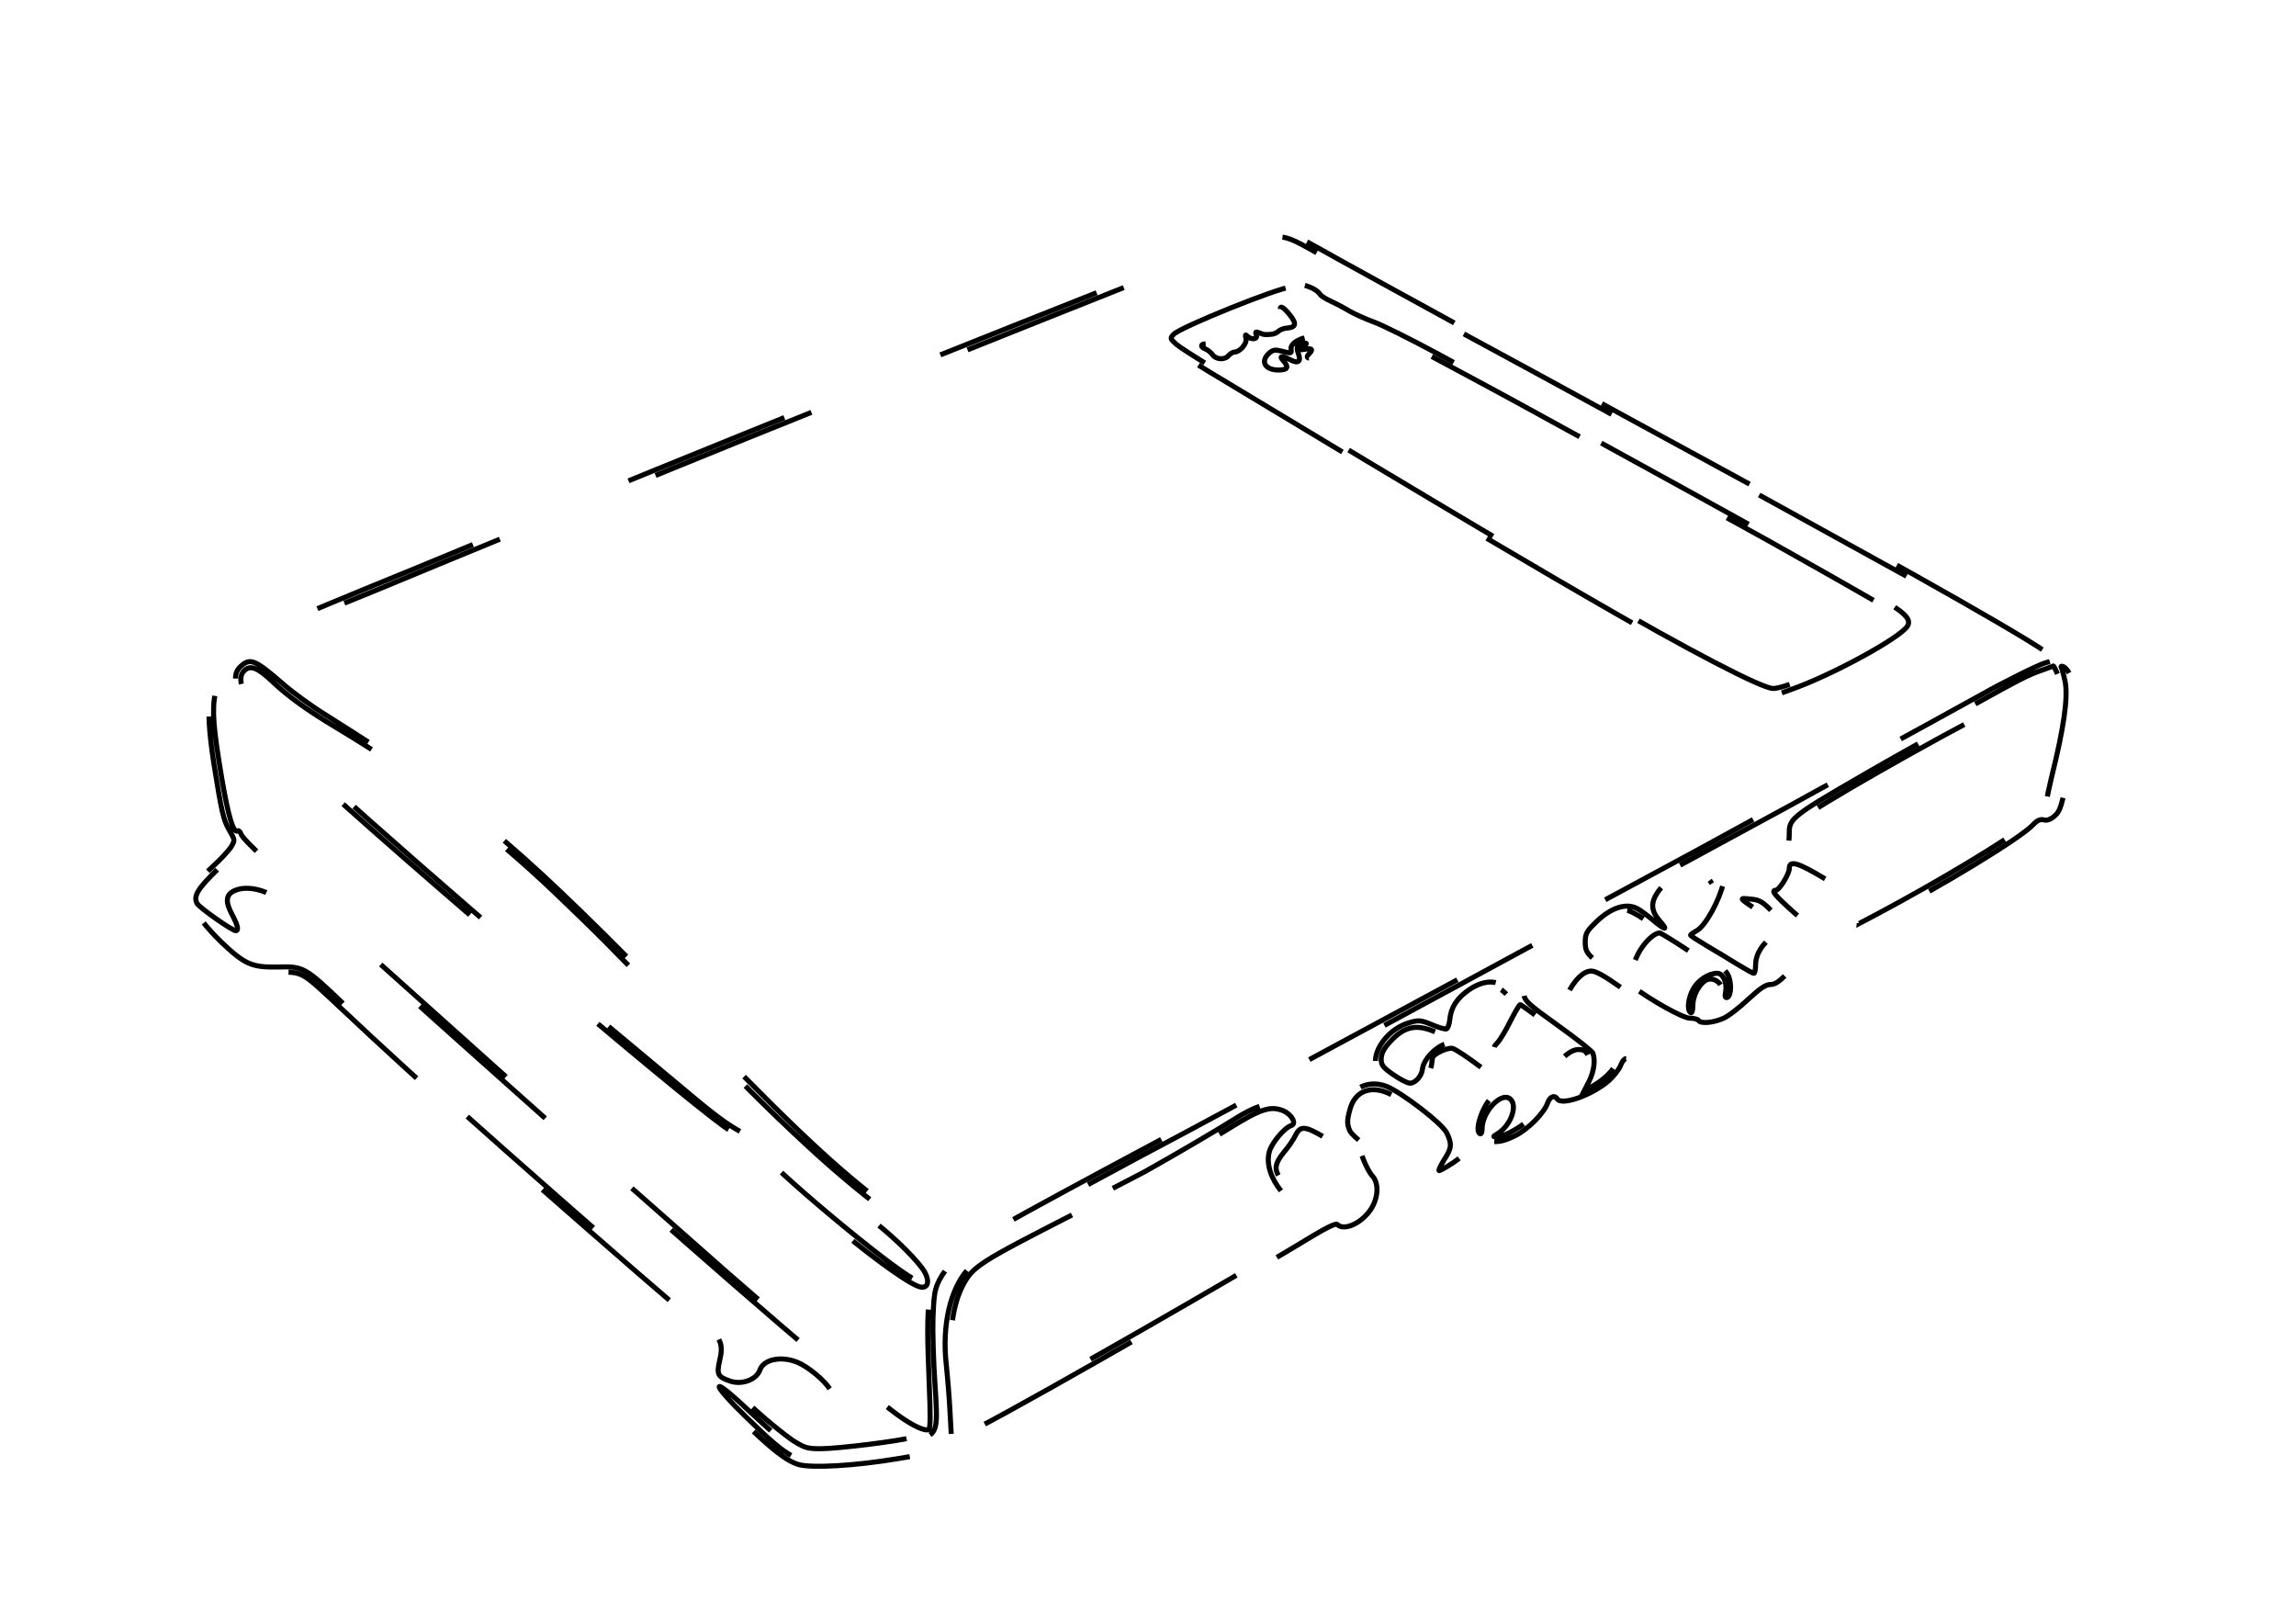
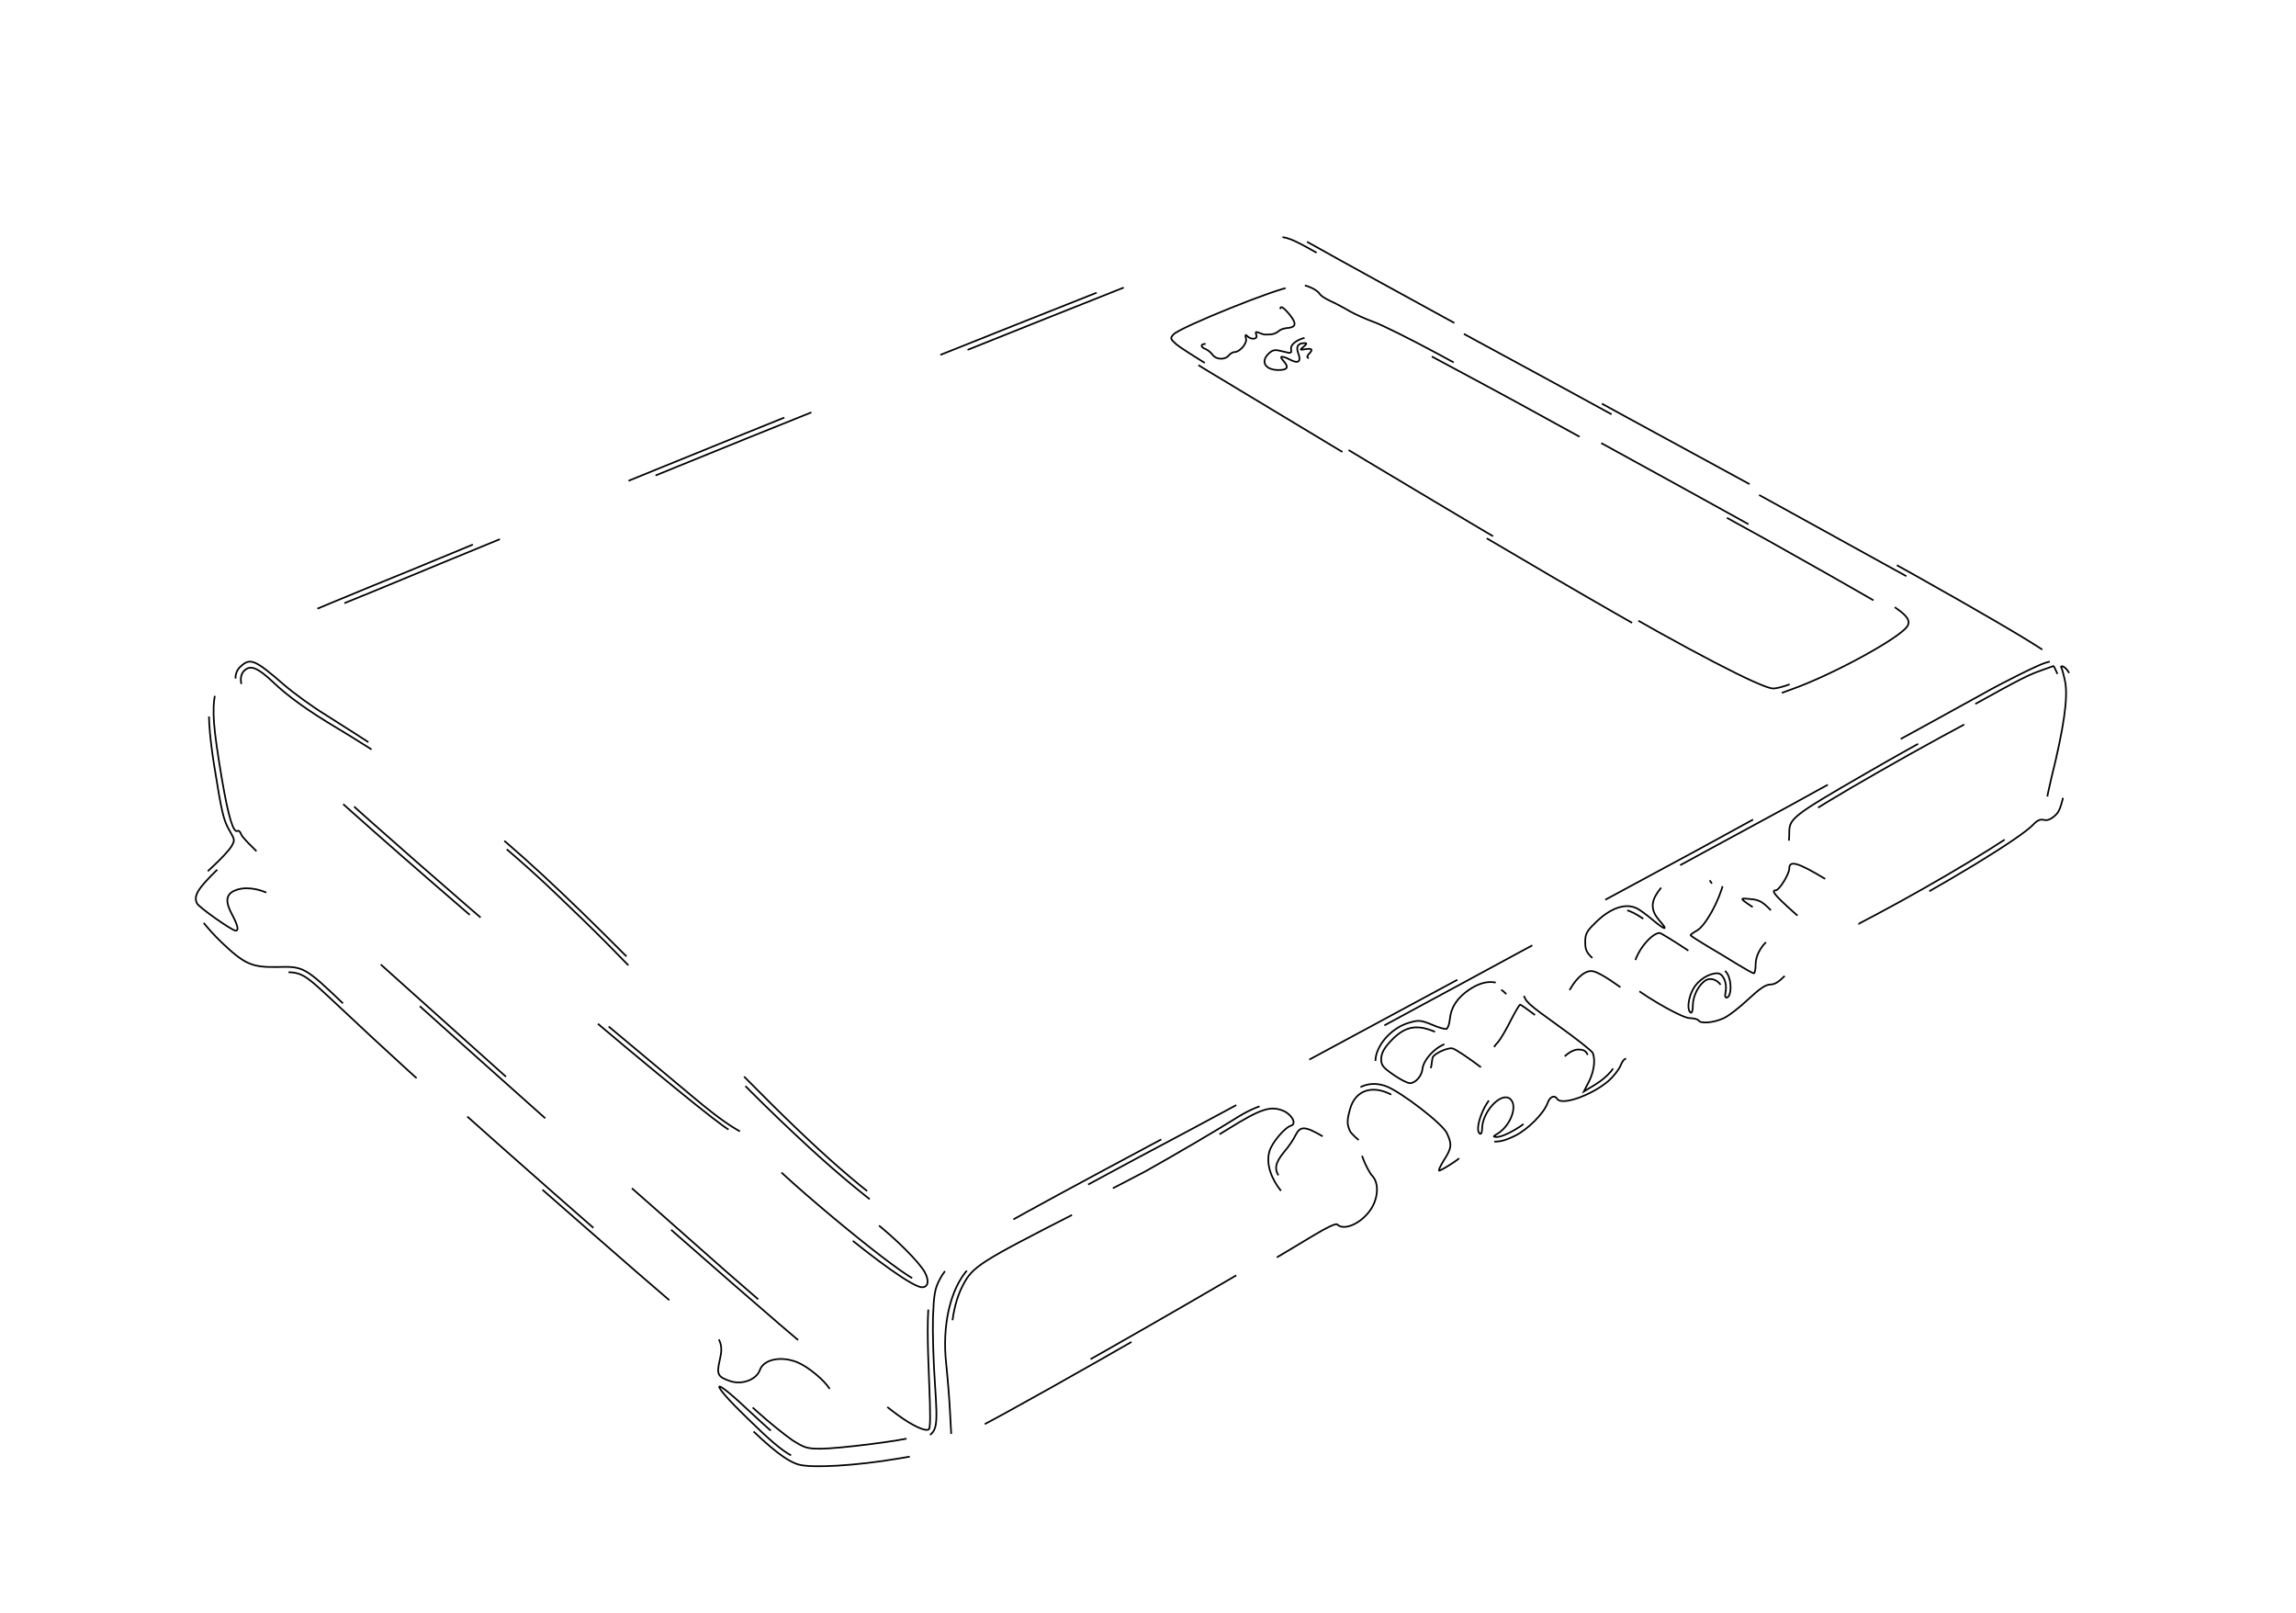
<svg xmlns="http://www.w3.org/2000/svg" version="1.0" width="1024pt" height="719pt" viewBox="0 0 1024 719" preserveAspectRatio="xMidYMid meet">
  <style>
            path {
                vector-effect: non-scaling-stroke;
                stroke-dasharray: 100;
                stroke-dashoffset: 100;
-                 stroke-width: 3px;
+                 stroke-width: 1px;
                stroke: black;
                fill: transparent;
                animation: draw 2s linear forwards, fill_shape 1s 2s forwards;
            }

            @keyframes draw {
                0% {
                    stroke-dashoffset: 100;
                }
                100% {
                    stroke-dashoffset: 0;
                }
            }

            @keyframes fill_shape {
                0% {
                    fill: transparent;
-                     stroke: black;
                }
                100% {
                    fill: black;
-                     stroke: transparent;
                }
            }
        </style>
  <g transform="translate(0,719) scale(0.1,-0.1)" fill="#000000" stroke="none">
    <path d="M5590 6156 c-25 -7 -117 -41 -205 -76 -1213 -478 -2137 -850 -3285 -1322 -173 -72 -373 -154 -445 -183 -512 -211 -582 -243 -635 -297 -92 -91 -109 -220 -66 -494 35 -218 42 -251 71 -300 23 -40 23 -41 6 -70 -10 -16 -47 -56 -82 -88 -83 -77 -91 -89 -96 -148 -4 -66 18 -106 114 -200 110 -108 143 -123 269 -123 118 0 104 8 290 -166 154 -146 411 -380 539 -493 351 -309 816 -716 910 -795 145 -123 213 -188 220 -212 4 -11 -1 -39 -10 -63 -13 -33 -14 -49 -6 -64 6 -11 8 -27 5 -35 -10 -26 22 -69 128 -173 130 -128 198 -180 251 -195 60 -16 252 -5 437 26 184 30 210 38 240 70 19 21 22 34 22 97 -1 40 -6 116 -12 168 -21 198 -7 338 43 436 45 87 70 103 517 331 294 150 480 252 668 369 145 90 188 104 245 81 38 -16 61 -58 36 -66 -30 -9 -88 -78 -98 -117 -30 -110 94 -262 236 -292 l37 -8 -54 -33 c-235 -145 -873 -514 -1280 -740 -271 -151 -319 -181 -290 -181 31 0 1049 579 1545 879 63 38 103 57 109 51 29 -29 103 2 146 62 37 51 42 122 10 155 -11 12 -28 44 -39 72 l-19 51 62 -46 c134 -99 219 -119 311 -72 84 44 132 84 146 123 13 34 16 36 44 30 47 -11 76 -7 131 20 58 28 130 101 146 146 10 29 31 38 43 19 20 -32 156 17 230 81 21 19 44 48 52 66 13 33 27 41 38 23 22 -35 97 15 135 91 43 83 24 119 -107 215 -57 41 -103 78 -103 81 0 6 39 -18 86 -52 89 -67 230 -145 260 -145 18 0 36 -5 39 -10 10 -16 66 -11 111 9 23 10 73 49 111 85 53 49 78 66 99 66 21 0 40 13 75 50 33 36 70 61 126 86 43 20 92 46 108 58 17 12 84 51 150 85 314 165 659 375 714 435 17 18 31 24 46 20 15 -4 31 2 49 18 24 21 31 41 61 198 63 331 54 490 -30 490 -13 0 -29 7 -36 16 -35 43 -611 371 -1409 804 -496 269 -1770 966 -1865 1021 -153 87 -205 100 -295 75z m282 -93 c68 -39 200 -112 293 -163 94 -51 190 -104 215 -118 47 -26 311 -169 510 -277 63 -34 205 -112 315 -172 110 -61 236 -129 280 -153 103 -55 726 -398 915 -503 80 -44 174 -96 210 -115 120 -66 478 -277 507 -299 l28 -22 -24 -7 c-29 -8 -190 -88 -276 -137 -65 -36 -439 -242 -545 -299 -126 -68 -516 -281 -610 -333 -52 -29 -185 -101 -295 -160 -308 -166 -420 -227 -680 -368 -235 -127 -1259 -679 -1525 -822 -391 -209 -590 -317 -725 -393 -146 -81 -152 -83 -206 -80 -63 5 -103 25 -255 134 -224 159 -432 351 -829 760 -761 786 -997 996 -1435 1282 -98 64 -228 147 -287 184 -59 36 -143 97 -187 135 -129 112 -150 121 -193 81 -32 -29 -30 -72 7 -145 31 -62 135 -191 188 -234 16 -13 94 -83 173 -154 517 -470 1733 -1498 1814 -1535 22 -10 48 -21 57 -24 9 -3 32 -29 51 -58 89 -138 671 -618 749 -618 28 0 33 28 13 66 -25 46 -129 150 -227 227 -176 136 -477 342 -563 384 -67 32 -127 74 -235 164 -80 67 -221 185 -315 263 -552 458 -1397 1198 -1550 1357 -139 145 -189 245 -146 288 27 27 59 15 126 -48 69 -66 158 -130 289 -208 368 -221 680 -457 968 -731 199 -190 264 -256 524 -527 308 -321 427 -440 609 -608 283 -261 559 -457 644 -457 21 0 18 -5 -28 -56 -83 -91 -93 -160 -77 -540 6 -144 6 -203 -2 -208 -16 -10 -73 17 -139 65 -126 92 -597 489 -883 744 -69 61 -260 230 -425 375 -165 145 -381 337 -480 426 -99 89 -342 307 -540 484 -463 415 -592 536 -600 561 -4 10 -10 17 -15 14 -19 -12 -41 61 -70 229 -39 232 -45 307 -30 385 29 158 83 201 436 344 87 36 213 87 279 114 380 158 1040 428 1335 548 113 46 257 104 320 130 177 72 1487 596 1650 660 80 32 231 91 335 132 280 111 290 114 367 109 61 -3 77 -9 190 -73z m3304 -1878 c18 -43 18 -51 -1 -35 -23 19 -77 5 -190 -49 -126 -60 -422 -220 -667 -362 -319 -184 -338 -199 -338 -260 0 -65 -7 -71 -47 -43 -20 13 -50 24 -67 24 -76 -1 -165 -74 -188 -155 -13 -45 -28 -68 -28 -42 0 30 -45 50 -101 45 -58 -6 -121 -45 -156 -97 -32 -47 -29 -83 8 -126 41 -46 27 -45 -30 3 -25 21 -56 44 -68 50 -51 28 -122 4 -190 -65 -37 -36 -43 -48 -43 -84 0 -35 6 -47 36 -75 19 -19 33 -34 30 -34 -11 0 -81 48 -115 79 -19 17 -42 33 -52 36 -28 9 -103 -29 -148 -75 -41 -43 -59 -99 -48 -156 l4 -25 -26 24 c-63 59 -124 63 -197 15 -56 -38 -83 -80 -88 -134 -2 -21 -9 -40 -15 -42 -6 -2 -36 6 -65 19 -49 20 -59 21 -100 9 -88 -24 -164 -119 -150 -189 9 -43 -12 -48 -49 -13 -67 65 -135 62 -205 -9 -31 -30 -47 -60 -67 -119 l-26 -80 -28 21 c-64 47 -136 35 -263 -46 -78 -49 -257 -154 -391 -229 -27 -14 -155 -81 -285 -148 -407 -207 -460 -237 -505 -288 -79 -88 -116 -249 -97 -422 6 -57 14 -153 17 -214 l6 -110 -27 -22 c-15 -11 -51 -25 -79 -31 -157 -29 -334 -53 -423 -58 -159 -9 -189 6 -382 194 -160 154 -168 197 -10 49 224 -208 230 -211 403 -203 148 7 351 39 395 62 61 31 63 44 50 242 -7 98 -11 232 -9 298 4 103 8 127 29 168 28 55 86 112 135 133 19 7 53 27 77 42 24 16 183 105 353 197 301 163 356 192 535 287 202 108 944 507 1055 568 28 15 219 118 425 230 206 111 427 230 490 265 164 89 564 307 635 345 33 18 128 69 210 115 184 101 238 130 385 210 63 34 197 108 298 164 226 125 255 140 317 162 28 10 51 18 53 19 2 0 10 -16 18 -35z m52 4 c37 -69 -28 -579 -80 -622 -12 -10 -25 -14 -29 -10 -4 4 10 80 31 168 55 221 73 352 61 422 -6 30 -14 59 -17 65 -4 6 -1 9 7 6 8 -3 20 -15 27 -29z m-57 -71 c15 -28 5 -147 -27 -308 -39 -198 -58 -253 -101 -291 -73 -64 -398 -260 -675 -407 l-76 -40 5 53 c5 50 3 56 -23 82 -43 42 -218 143 -260 150 -33 5 -35 8 -29 32 4 14 9 47 12 73 4 38 12 54 37 76 57 50 582 350 865 494 223 113 252 123 272 86z m-1261 -693 c36 -19 38 -37 6 -58 -35 -23 -69 -84 -71 -126 l-1 -36 -62 3 c-94 4 -87 -10 43 -95 39 -25 80 -55 92 -66 l22 -20 -32 -16 c-43 -22 -77 -75 -77 -122 0 -22 -4 -39 -8 -39 -5 0 -37 18 -73 40 -35 22 -97 59 -136 82 -40 24 -73 45 -73 48 0 3 13 12 29 21 38 22 99 133 118 214 18 80 60 140 116 166 51 23 69 23 107 4z m-6595 -220 c407 -369 969 -871 1420 -1271 808 -715 1206 -1050 1326 -1118 l41 -24 -33 -11 c-50 -16 -331 -51 -409 -51 -61 0 -72 4 -126 38 -32 22 -106 81 -162 132 l-104 94 44 11 c23 7 50 15 59 19 10 5 20 -2 30 -20 19 -35 113 -112 168 -136 107 -48 190 33 132 128 -24 39 -96 99 -144 119 -73 30 -151 14 -168 -34 -15 -43 -79 -67 -131 -50 -57 19 -63 30 -48 94 17 71 5 100 -68 162 -497 422 -1351 1179 -1602 1419 -181 173 -185 175 -302 172 -114 -2 -146 11 -251 111 -63 61 -118 131 -103 131 3 0 34 -20 67 -45 82 -60 129 -71 129 -29 0 11 6 10 28 -6 16 -12 47 -24 70 -27 78 -11 122 15 122 72 0 90 -163 175 -255 133 -37 -17 -41 -48 -11 -104 27 -51 32 -74 17 -74 -16 0 -162 103 -172 121 -17 33 1 65 92 153 49 48 89 94 89 103 0 20 -21 37 255 -212z m6590 108 c-14 -21 -26 -51 -26 -68 -1 -18 -3 -23 -6 -12 -7 26 3 60 28 90 30 40 34 33 4 -10z m235 -42 c63 -37 121 -79 129 -93 16 -27 9 -83 -13 -114 -13 -17 -13 -14 -3 23 9 34 8 45 -6 67 -23 35 -52 33 -93 -8 -30 -30 -41 -61 -35 -98 4 -24 -37 1 -118 73 -85 76 -104 99 -81 99 15 0 60 72 60 97 0 38 37 28 160 -46z m-194 22 c-19 -38 -46 -62 -46 -41 0 23 47 84 58 73 2 -2 -3 -16 -12 -32z m-311 -43 l23 -36 -47 -79 c-38 -65 -52 -80 -77 -86 -40 -8 -63 2 -107 44 -46 43 -48 74 -7 121 41 46 105 77 154 74 32 -3 43 -9 61 -38z m-6481 -51 c40 -10 123 -66 113 -76 -3 -2 -21 7 -42 21 -61 42 -133 46 -168 11 -13 -13 -16 -13 -21 1 -8 20 0 33 28 44 29 12 40 12 90 -1z m6744 -68 c48 -47 172 -119 227 -131 29 -6 28 -7 -42 -43 l-73 -37 0 35 c0 43 -47 93 -160 168 -98 65 -96 63 -44 58 38 -3 53 -10 92 -50z m62 -3 c47 -44 56 -55 32 -42 -65 37 -135 105 -104 104 4 -1 36 -28 72 -62z m270 -19 c0 -26 -7 -46 -20 -59 -22 -22 -65 -27 -72 -7 -9 23 12 76 38 96 35 28 54 17 54 -30z m-7025 22 c68 -44 80 -58 66 -75 -21 -25 -72 -29 -119 -11 -46 19 -87 67 -78 90 8 23 94 19 131 -4z m6124 -38 c28 -21 51 -40 51 -43 0 -3 -16 -15 -35 -27 -36 -24 -68 -75 -80 -130 -4 -19 -13 -33 -21 -33 -24 0 -87 36 -121 70 -39 38 -42 70 -12 111 24 34 114 89 145 89 12 0 44 -17 73 -37z m201 -142 c116 -74 120 -79 93 -85 -15 -4 -38 -14 -50 -22 -31 -20 -63 -86 -63 -130 0 -45 0 -45 -147 49 -86 55 -108 73 -98 81 7 6 18 28 24 50 16 62 77 134 113 136 4 0 62 -35 128 -79z m78 -3 c134 -82 189 -112 223 -121 23 -6 22 -9 -30 -61 -55 -56 -153 -116 -187 -116 -17 1 -17 2 3 19 30 25 63 82 63 108 0 32 -42 58 -70 43 -32 -17 -60 -70 -60 -113 0 -23 -4 -36 -10 -32 -17 11 -11 65 12 106 22 39 69 69 107 69 26 0 45 -43 37 -83 -4 -20 -2 -27 7 -25 19 7 21 70 2 104 -9 17 -44 48 -78 70 -33 21 -84 54 -111 71 -28 18 -45 33 -38 33 7 0 65 -32 130 -72z m349 37 c10 -28 -26 -104 -57 -120 -40 -21 -50 -19 -50 10 0 75 86 163 107 110z m19 -94 c-16 -29 -73 -78 -82 -68 -2 2 7 12 21 21 29 19 64 84 67 123 1 21 2 19 5 -9 2 -21 -2 -50 -11 -67z m-981 59 c10 -12 34 -30 53 -42 l34 -21 -31 -19 c-39 -25 -101 -124 -101 -162 0 -22 12 -41 46 -74 45 -43 188 -142 205 -142 5 0 9 -11 9 -24 0 -32 -39 -78 -98 -114 l-48 -29 23 45 c22 44 29 94 17 126 -3 9 -73 64 -154 122 -138 99 -149 109 -155 144 -13 75 22 138 105 193 33 23 73 21 95 -3z m232 -162 c100 -72 117 -88 89 -88 -40 0 -127 -137 -112 -176 15 -39 -197 114 -220 158 -14 27 -14 33 6 73 31 65 72 105 107 105 20 0 61 -23 130 -72z m424 0 c4 -38 -39 -108 -67 -108 -21 0 -18 49 6 88 20 32 59 45 61 20z m-933 -31 l32 -33 -26 -25 c-38 -35 -84 -109 -84 -136 0 -49 -45 -38 -118 29 -38 35 -40 39 -31 71 13 48 42 81 91 106 63 31 98 28 136 -12z m128 -93 c32 -26 85 -64 117 -86 l59 -40 -29 -17 c-46 -29 -92 -88 -98 -128 -4 -21 -7 -41 -8 -45 -3 -12 -197 122 -213 147 -15 22 -14 26 6 47 12 13 37 56 57 96 20 39 39 72 43 72 3 0 33 -21 66 -46z m514 18 c0 -4 -14 -16 -30 -26 -36 -21 -79 -82 -91 -128 -7 -28 -8 -24 -5 20 3 57 24 88 81 123 32 20 45 23 45 11z m-660 -71 c-18 -28 -33 -51 -36 -51 -7 0 17 53 37 82 34 47 33 25 -1 -31z m690 22 c0 -52 -72 -133 -117 -133 -34 0 16 102 65 135 46 32 52 31 52 -2z m-990 -44 c37 -16 53 -18 68 -10 17 9 28 4 68 -29 29 -24 59 -40 74 -40 17 0 34 -10 48 -29 17 -23 106 -87 230 -167 11 -7 -16 -60 -48 -97 -39 -44 -130 -97 -165 -97 -18 1 -17 2 6 16 58 37 89 125 54 154 -40 33 -125 -58 -125 -134 0 -15 -4 -25 -10 -21 -27 16 19 141 62 169 65 42 113 24 113 -43 0 -47 10 -54 19 -14 12 45 -12 80 -103 147 -47 35 -110 82 -140 105 -31 24 -64 41 -80 41 -49 0 -121 -66 -127 -117 -3 -31 -31 -63 -56 -63 -11 0 -44 17 -74 38 -46 32 -54 42 -54 69 0 22 10 44 32 69 67 77 121 90 208 53z m205 -158 l102 -79 -32 -15 c-43 -20 -80 -70 -97 -129 l-14 -48 -79 54 c-44 29 -91 65 -104 80 -26 28 -30 70 -10 107 6 13 13 32 14 44 1 11 3 23 4 28 3 17 67 47 89 42 13 -3 70 -41 127 -84z m476 55 c17 -36 2 -92 -32 -129 l-29 -32 26 47 c27 51 29 85 3 101 -44 28 -109 -33 -120 -113 -4 -34 -8 -41 -14 -27 -23 54 63 177 124 177 24 0 34 -6 42 -24z m235 -1 c-11 -8 -25 -15 -30 -15 -6 1 0 7 14 15 32 19 40 18 16 0z m-270 -40 c9 -23 -27 -84 -63 -106 l-33 -21 0 25 c0 72 77 153 96 102z m-977 -30 c42 -38 62 -43 81 -20 10 13 16 11 44 -9 57 -43 94 -58 116 -46 16 9 20 8 20 -5 0 -26 65 -89 154 -149 48 -31 86 -64 86 -73 0 -30 -34 -71 -88 -107 -30 -20 -59 -36 -63 -36 -5 0 5 21 21 47 35 54 36 71 13 120 -19 42 -203 183 -270 209 -89 34 -175 -17 -188 -112 -4 -27 -9 -52 -11 -56 -10 -17 -73 15 -111 58 l-41 46 20 47 c50 119 141 155 217 86z m136 -106 c47 -25 194 -131 195 -140 0 -4 -13 -9 -29 -12 -61 -13 -123 -89 -123 -154 l0 -34 -30 19 c-83 53 -186 136 -197 158 -14 31 -14 48 0 98 23 84 98 110 184 65z m525 -65 c0 -34 -75 -113 -92 -96 -7 7 -7 20 1 43 24 69 91 108 91 53z m-771 -90 c23 -4 41 -8 41 -9 0 -1 12 -29 26 -61 l26 -59 -54 52 c-56 52 -142 103 -177 103 -17 0 -18 3 -8 35 l10 35 48 -45 c34 -32 59 -46 88 -51z m-60 -31 c35 -21 86 -63 114 -93 l50 -55 -31 -6 c-17 -4 -43 -14 -58 -23 -29 -20 -63 -88 -64 -128 0 -16 -4 -28 -8 -28 -15 0 -179 128 -196 152 -24 35 -19 62 20 110 20 23 44 58 52 76 21 42 42 41 121 -5z m-150 -5 c-17 -32 -75 -97 -66 -75 4 10 7 22 7 27 0 13 50 70 61 70 5 0 4 -10 -2 -22z m689 -1 c3 -15 0 -16 -21 -6 -48 22 -127 -47 -129 -111 -1 -35 -18 -30 -18 6 0 64 71 137 129 132 25 -2 37 -8 39 -21z m-20 -34 c21 -42 -28 -120 -78 -125 -21 -3 -25 2 -28 29 -4 41 11 69 51 93 39 24 44 25 55 3z m-2819 -150 c320 -225 461 -344 502 -424 22 -44 21 -45 -24 -23 -112 57 -652 509 -688 576 -13 24 20 4 210 -129z m2406 -27 c-27 -28 -48 -60 -55 -85 -14 -53 -24 -53 -16 0 9 55 26 86 62 109 50 34 55 22 9 -24z m112 -33 c-6 -55 -31 -92 -80 -116 -58 -29 -58 -12 -2 46 36 37 54 65 59 91 10 52 30 35 23 -21z m-47 32 c0 -25 -25 -67 -58 -99 -45 -42 -56 -30 -28 30 30 64 86 109 86 69z m-2472 -841 c56 -39 102 -94 102 -122 0 -8 -18 6 -41 32 -61 69 -116 98 -189 98 -64 0 -74 8 -37 26 40 21 105 7 165 -34z m-16 -52 c56 -39 102 -96 94 -117 -16 -42 -148 10 -226 90 -53 54 -47 69 29 63 43 -3 68 -12 103 -36z" pathLength="100" />
    <path d="M5698 5923 c-45 -12 -436 -175 -457 -191 -71 -53 -53 -76 154 -201 88 -53 318 -191 510 -307 1047 -633 1777 -1050 1947 -1115 l58 -22 77 28 c183 64 488 231 520 283 19 31 -12 61 -130 130 -237 138 -1363 759 -1962 1083 -126 68 -257 133 -290 144 -33 12 -80 33 -105 47 -25 15 -63 35 -85 45 -22 10 -44 24 -48 31 -24 37 -126 62 -189 45z m123 -29 l31 -16 -34 -16 c-41 -21 -48 -54 -16 -76 41 -29 108 -14 108 24 0 26 3 25 62 -7 l49 -27 -34 -18 c-26 -13 -36 -26 -41 -53 l-7 -35 -24 27 c-22 26 -24 26 -25 8 0 -18 -5 -20 -32 -18 -46 5 -104 -26 -100 -53 3 -20 1 -21 -37 -11 -34 9 -43 8 -61 -8 -40 -36 -19 -75 42 -75 41 0 48 12 21 42 -20 22 -6 23 33 3 35 -18 48 -7 34 30 -11 30 -2 45 29 45 11 0 9 -4 -5 -16 -18 -15 -18 -15 9 -11 29 5 34 -2 15 -21 -17 -17 -3 -25 21 -12 25 13 26 27 4 52 -10 11 -12 18 -4 18 6 0 19 -9 28 -20 29 -33 73 -20 73 22 0 15 3 17 19 8 45 -24 111 -3 111 36 0 35 66 8 330 -134 151 -81 307 -165 345 -186 39 -21 117 -64 175 -96 96 -52 876 -481 945 -520 445 -250 581 -329 595 -345 6 -7 8 -19 5 -27 -21 -54 -489 -288 -577 -288 -50 0 -384 174 -803 418 -388 225 -554 324 -1007 595 -680 409 -821 496 -852 522 -27 24 -28 27 -12 44 29 32 472 210 524 211 18 0 47 -7 63 -16z m59 -74 c0 -15 -7 -20 -29 -20 -34 0 -51 18 -30 31 26 17 59 10 59 -11z m155 -87 c-24 -6 -44 -23 -27 -23 7 0 12 -5 12 -10 0 -7 -7 -7 -21 0 -16 9 -18 14 -8 26 6 8 23 13 38 13 20 -1 22 -2 6 -6z m-340 -171 c-21 -5 -40 12 -30 28 5 8 13 6 27 -7 18 -16 19 -18 3 -21z" pathLength="100" />
    <path d="M5710 5812 c0 -4 5 -13 10 -18 20 -20 -14 -37 -44 -23 -20 9 -29 9 -41 -1 -9 -7 -14 -19 -11 -27 6 -16 5 -16 -28 -3 -21 8 -26 7 -26 -6 0 -11 -5 -14 -16 -10 -25 9 -34 -2 -24 -29 9 -25 9 -25 -15 -9 -16 10 -34 14 -50 10 -34 -9 -32 -28 3 -21 15 3 21 2 15 -1 -21 -9 -15 -26 7 -19 24 8 27 -10 3 -19 -9 -4 -25 1 -37 12 -35 31 -50 38 -43 18 6 -15 3 -17 -23 -11 -33 7 -43 -11 -12 -22 9 -4 23 -15 30 -25 16 -22 55 -24 72 -3 7 8 18 15 25 15 25 0 58 39 52 61 -4 16 -3 19 6 10 18 -18 48 -14 40 6 -5 13 -3 15 13 9 22 -9 22 -9 51 -7 12 0 28 7 35 14 7 7 24 13 37 14 41 3 45 19 15 57 -28 35 -44 45 -44 28z m-32 -73 c-2 -6 -8 -10 -13 -10 -5 0 -11 4 -13 10 -2 6 4 11 13 11 9 0 15 -5 13 -11z m-228 -119 c0 -5 -4 -10 -10 -10 -5 0 -10 5 -10 10 0 6 5 10 10 10 6 0 10 -4 10 -10z" pathLength="100" />
  </g>
</svg>
